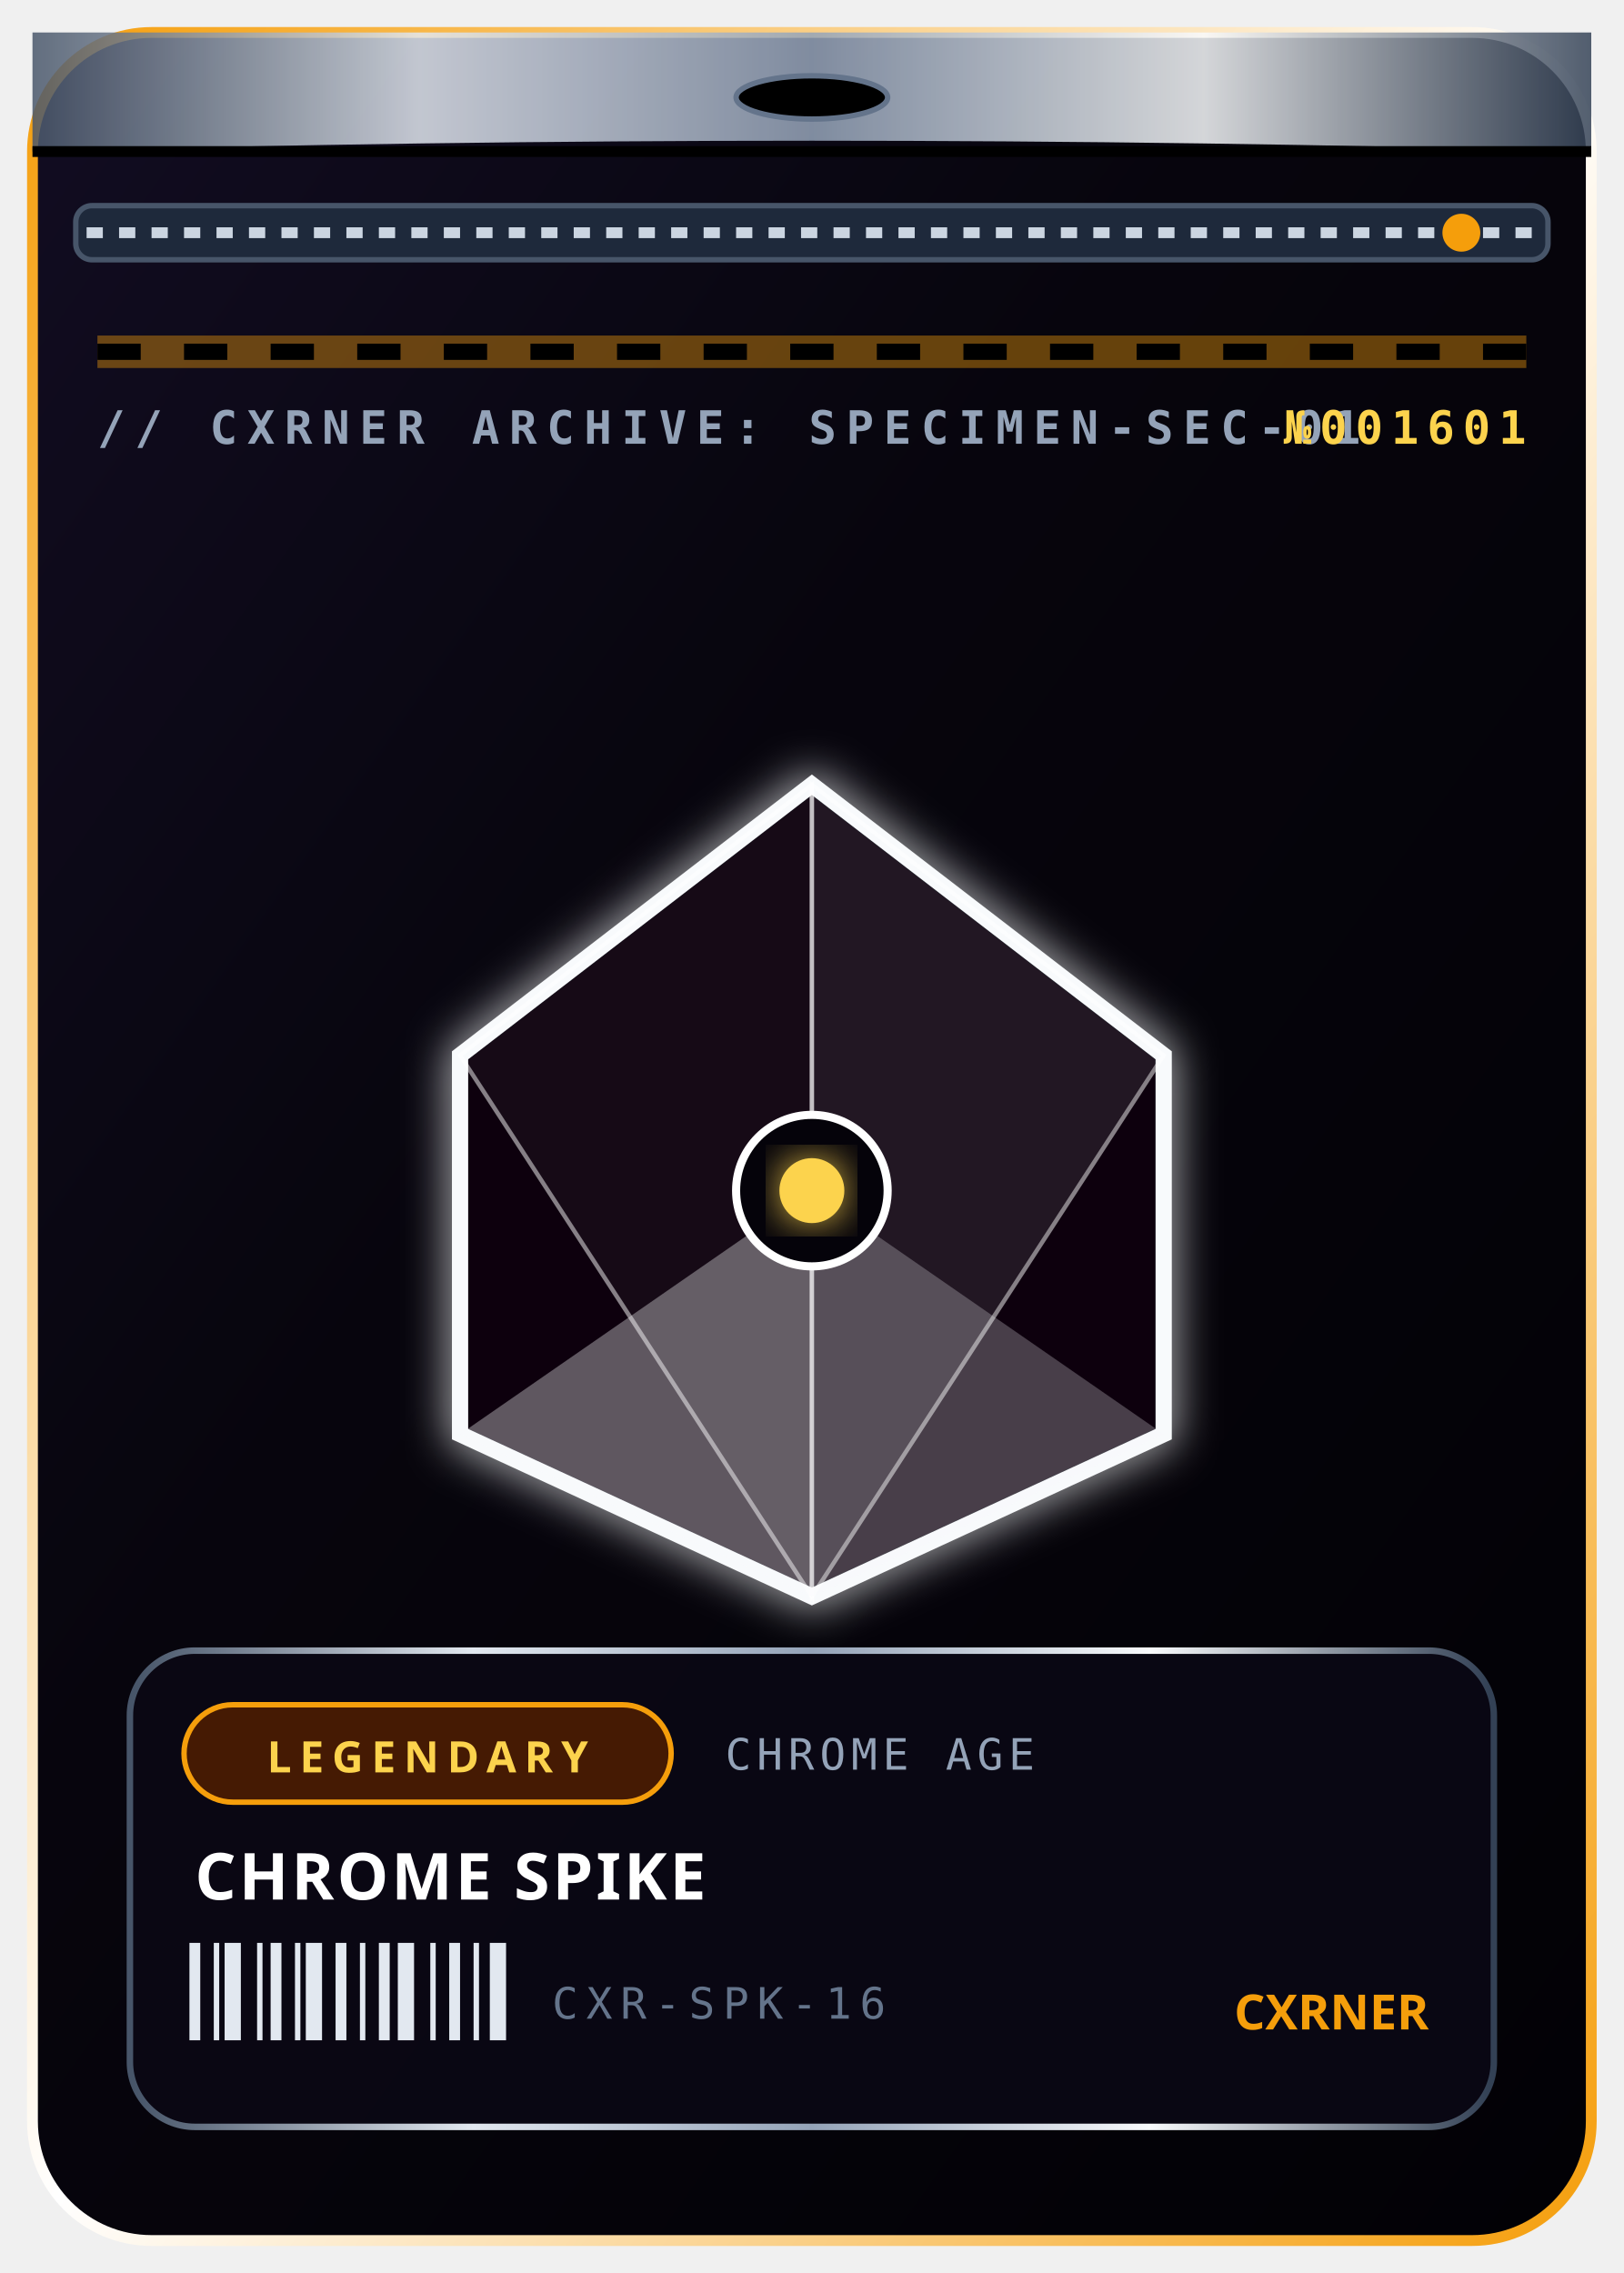
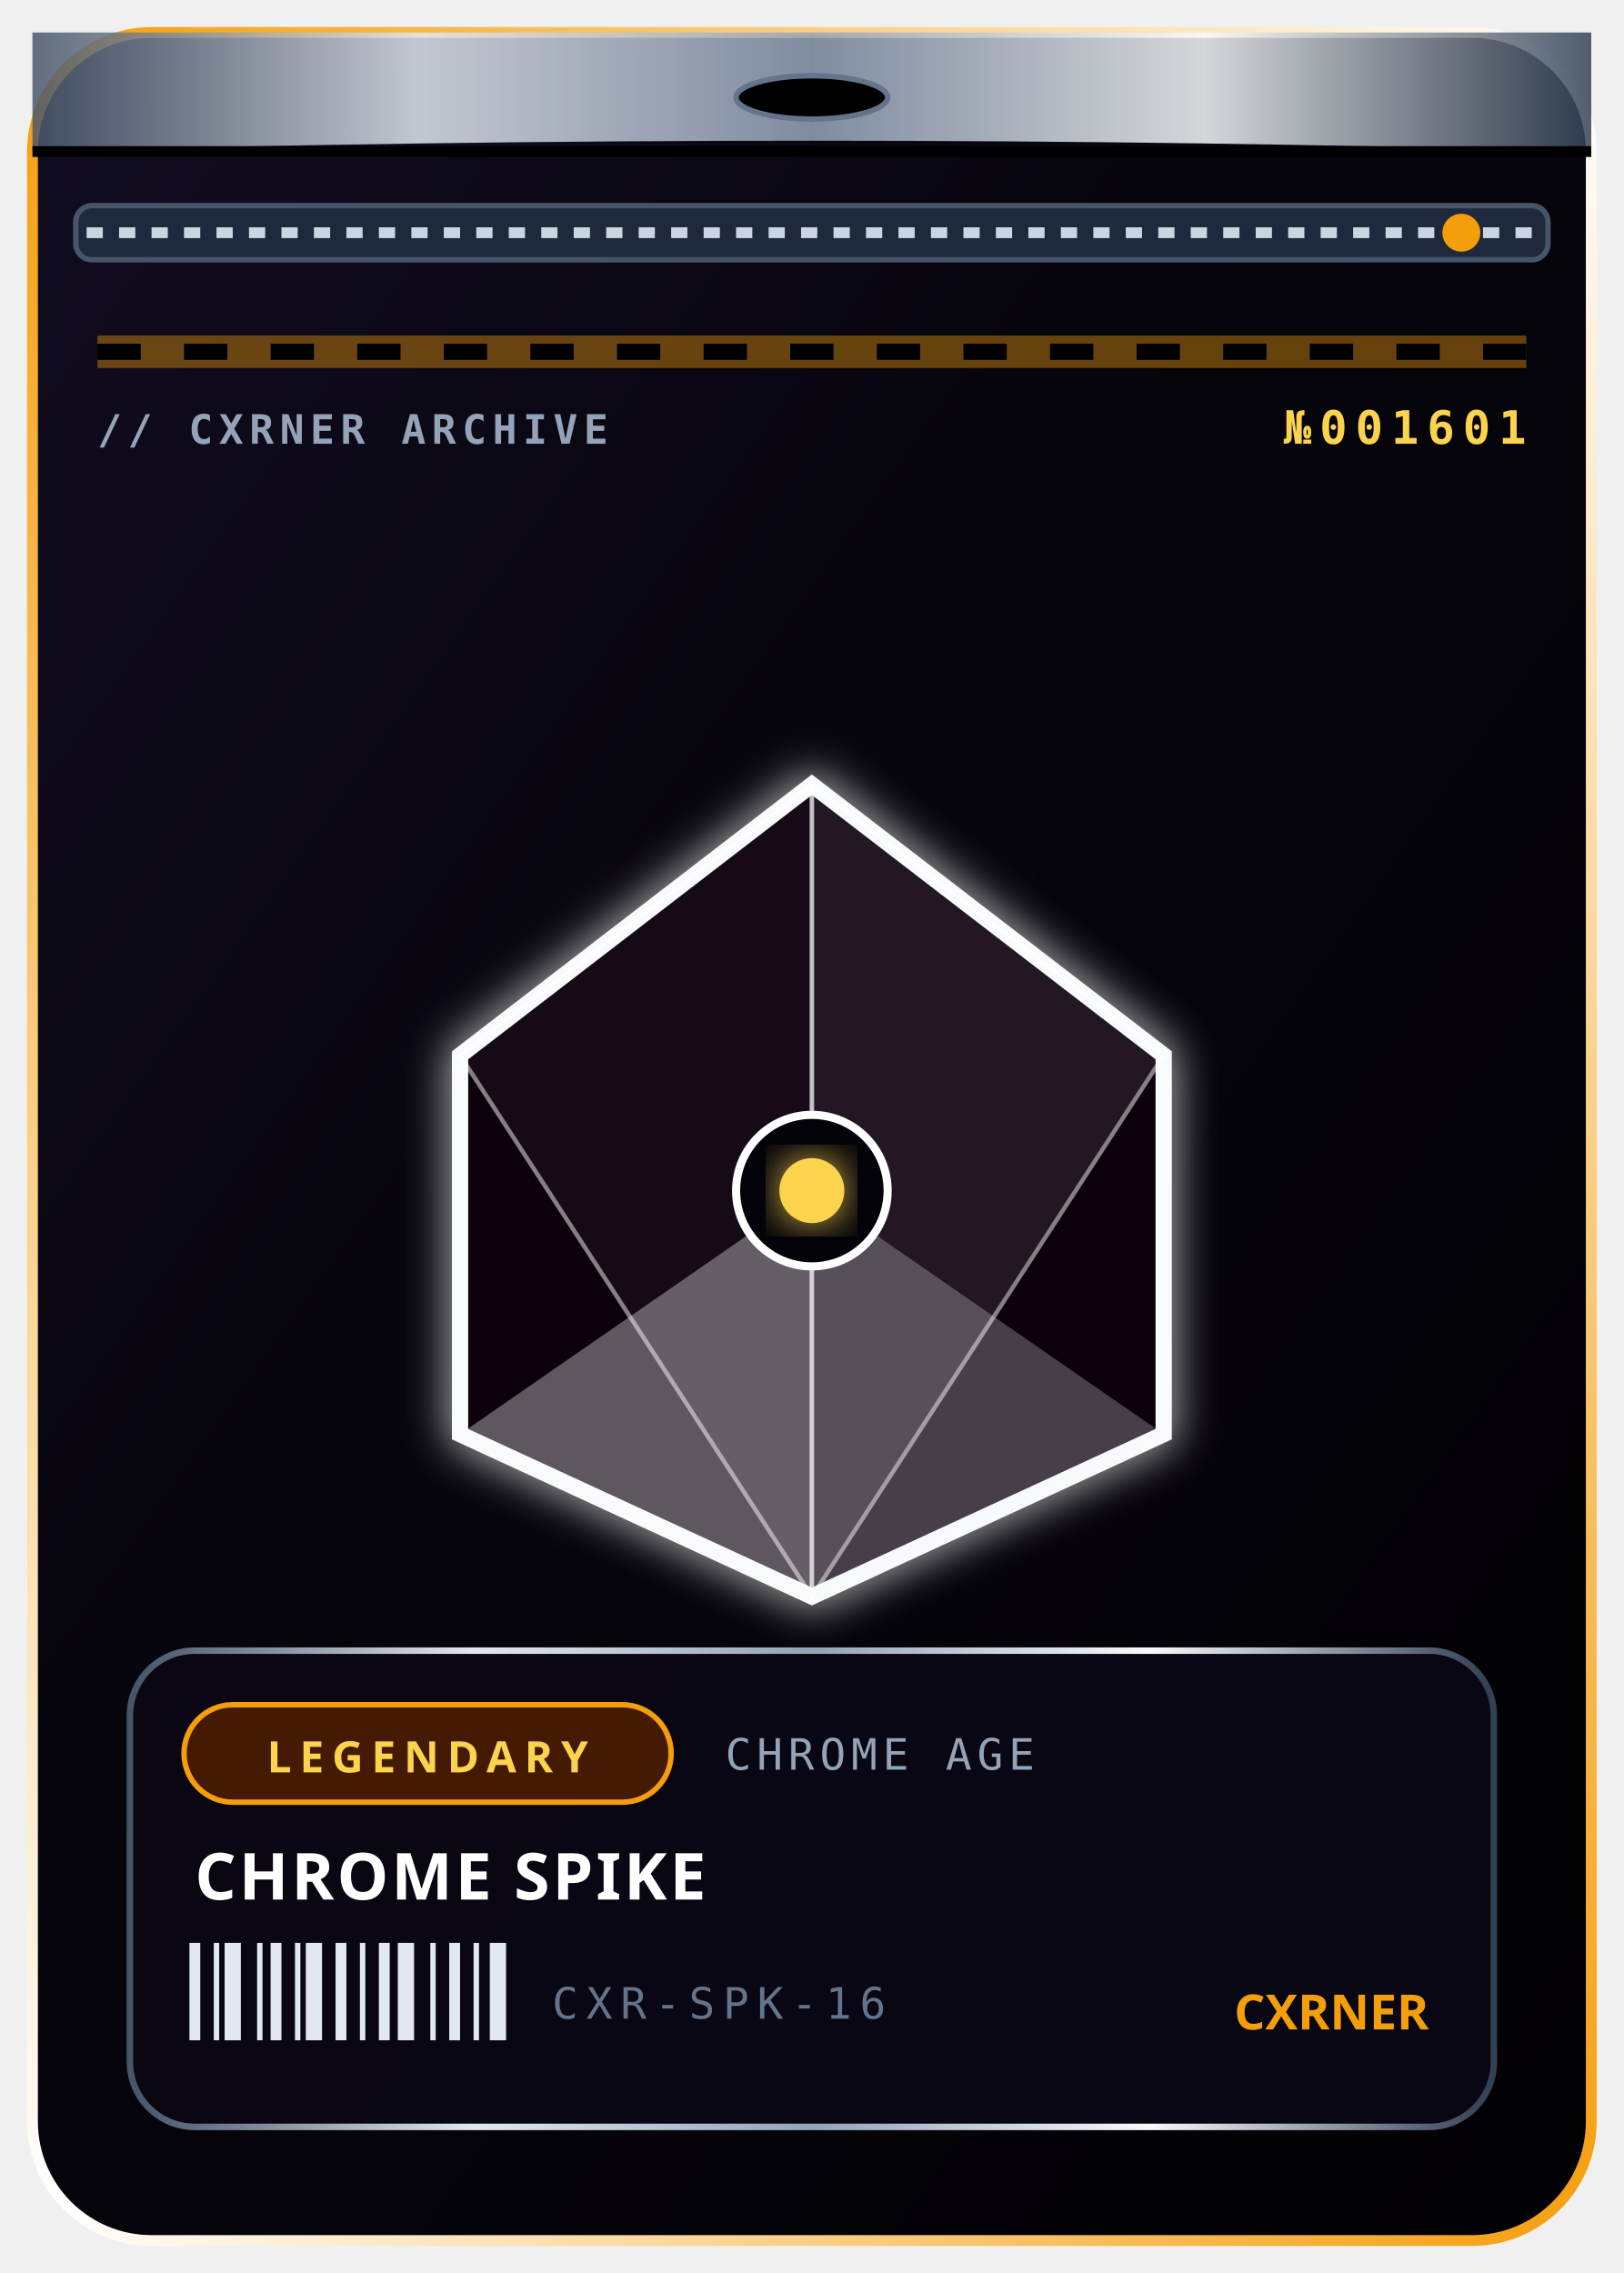
- <svg xmlns="http://www.w3.org/2000/svg" viewBox="0 0 300 420" width="100%" height="100%">
+ <svg xmlns="http://www.w3.org/2000/svg" viewBox="0 0 300 420" width="300" height="420">
  <defs>
    <filter id="glow" x="-20%" y="-20%" width="140%" height="140%">
      <feGaussianBlur stdDeviation="4" result="blur" />
      <feComposite in="SourceGraphic" in2="blur" operator="over" />
    </filter>
    <linearGradient id="bg_grad" x1="0%" y1="0%" x2="100%" y2="100%">
      <stop offset="0%" stop-color="#120D22" />
      <stop offset="40%" stop-color="#07050D" />
      <stop offset="100%" stop-color="#020105" />
    </linearGradient>
    <linearGradient id="foil_metal" x1="0%" y1="0%" x2="100%" y2="0%">
      <stop offset="0%" stop-color="#475569" />
      <stop offset="25%" stop-color="#E2E8F0" />
      <stop offset="50%" stop-color="#94A3B8" />
      <stop offset="75%" stop-color="#F8FAFC" />
      <stop offset="100%" stop-color="#334155" />
    </linearGradient>
    <linearGradient id="rarity_border" x1="0%" y1="0%" x2="100%" y2="100%">
      <stop offset="0%" stop-color="#F59E0B" />
      <stop offset="50%" stop-color="#FFFFFF" />
      <stop offset="100%" stop-color="#F59E0B" />
    </linearGradient>
  </defs>
  <rect x="6" y="6" width="288" height="408" rx="22" fill="url(#bg_grad)" stroke="url(#rarity_border)" stroke-width="2" />
  <path d="M 6 28 Q 150 24 294 28 L 294 6 Q 150 6 6 6 Z" fill="url(#foil_metal)" opacity="0.85" />
  <line x1="6" y1="28" x2="294" y2="28" stroke="#000000" stroke-width="2" />
  <ellipse cx="150" cy="18" rx="14" ry="4" fill="#000000" stroke="#64748B" stroke-width="1" />
  <rect x="14" y="38" width="272" height="10" rx="3" fill="#1E293B" stroke="#475569" stroke-width="1" />
  <line x1="16" y1="43" x2="284" y2="43" stroke="#CBD5E1" stroke-width="2" stroke-dasharray="3,3" />
  <circle cx="270" cy="43" r="3.5" fill="#F59E0B" />
  <g transform="translate(18, 62)">
    <rect x="0" y="0" width="264" height="6" fill="#F59E0B" opacity="0.4" />
    <line x1="0" y1="3" x2="264" y2="3" stroke="#000000" stroke-width="3" stroke-dasharray="8,8" />
-     <text x="0" y="20" font-family="'Space Grotesk', monospace" font-size="8.5" font-weight="700" fill="#94A3B8" letter-spacing="1.8">
-       // CXRNER ARCHIVE: SPECIMEN-SEC-01
+     <text x="0" y="20" font-family="'Space Grotesk', monospace" font-size="7.5" font-weight="700" fill="#94A3B8" letter-spacing="1.1">
+       // CXRNER ARCHIVE
    </text>
    <text x="264" y="20" font-family="'Space Grotesk', monospace" font-size="8.5" font-weight="700" fill="#FCD34D" letter-spacing="1.5" text-anchor="end">
      №001601
    </text>
  </g>
  <g transform="translate(150, 220)">
    <polygon points="0,-75 65,-25 65,45 0,75 -65,45 -65,-25" fill="#090611" stroke="#F8FAFC" stroke-width="3" filter="url(#glow)" />
    <polygon points="0,-75 0,75 65,-25" fill="#F8FAFC" fill-opacity="0.18" stroke="#FFFFFF" stroke-width="0.8" opacity="0.5" />
    <polygon points="0,-75 0,75 -65,-25" fill="#F8FAFC" fill-opacity="0.08" stroke="#FFFFFF" stroke-width="0.8" opacity="0.5" />
    <polygon points="0,0 65,45 0,75" fill="#F8FAFC" fill-opacity="0.25" />
    <polygon points="0,0 -65,45 0,75" fill="#F8FAFC" fill-opacity="0.35" />
    <circle cx="0" cy="0" r="14" fill="#05030A" stroke="#FFFFFF" stroke-width="1.5" />
    <circle cx="0" cy="0" r="6" fill="#FCD34D" filter="url(#glow)" />
  </g>
  <g transform="translate(24, 305)">
    <rect x="0" y="0" width="252" height="88" rx="12" fill="#0A0814" fill-opacity="0.9" stroke="url(#foil_metal)" stroke-width="1.2" />
    <rect x="10" y="10" width="90" height="18" rx="9" fill="#451A03" stroke="#F59E0B" stroke-width="1" />
    <text x="55" y="22.5" font-family="'Unbounded', sans-serif" font-weight="800" font-size="8" fill="#FCD34D" letter-spacing="1.5" text-anchor="middle">
      LEGENDARY
    </text>
    <text x="110" y="22" font-family="'Space Grotesk', monospace" font-size="8" fill="#94A3B8" letter-spacing="1">
      CHROME AGE
    </text>
    <text x="12" y="46" font-family="'Unbounded', sans-serif" font-weight="900" font-size="12" fill="#FFFFFF" letter-spacing="0.5">
      CHROME SPIKE
    </text>
    <g transform="translate(12, 54)">
      <line x1="0" y1="0" x2="0" y2="18" stroke="#E2E8F0" stroke-width="2" />
      <line x1="4" y1="0" x2="4" y2="18" stroke="#E2E8F0" stroke-width="1" />
      <line x1="7" y1="0" x2="7" y2="18" stroke="#E2E8F0" stroke-width="3" />
      <line x1="12" y1="0" x2="12" y2="18" stroke="#E2E8F0" stroke-width="1" />
      <line x1="15" y1="0" x2="15" y2="18" stroke="#E2E8F0" stroke-width="2" />
      <line x1="19" y1="0" x2="19" y2="18" stroke="#E2E8F0" stroke-width="1" />
      <line x1="22" y1="0" x2="22" y2="18" stroke="#E2E8F0" stroke-width="3" />
      <line x1="27" y1="0" x2="27" y2="18" stroke="#E2E8F0" stroke-width="2" />
      <line x1="31" y1="0" x2="31" y2="18" stroke="#E2E8F0" stroke-width="1" />
      <line x1="35" y1="0" x2="35" y2="18" stroke="#E2E8F0" stroke-width="2" />
      <line x1="39" y1="0" x2="39" y2="18" stroke="#E2E8F0" stroke-width="3" />
      <line x1="44" y1="0" x2="44" y2="18" stroke="#E2E8F0" stroke-width="1" />
      <line x1="48" y1="0" x2="48" y2="18" stroke="#E2E8F0" stroke-width="2" />
      <line x1="52" y1="0" x2="52" y2="18" stroke="#E2E8F0" stroke-width="1" />
      <line x1="56" y1="0" x2="56" y2="18" stroke="#E2E8F0" stroke-width="3" />
      <text x="66" y="14" font-family="'Space Grotesk', monospace" font-size="8" fill="#64748B" letter-spacing="1.5">
        CXR-SPK-16
      </text>
    </g>
    <text x="240" y="70" font-family="'Unbounded', sans-serif" font-weight="900" font-size="9" fill="#F59E0B" text-anchor="end">
      CXRNER
    </text>
  </g>
</svg>
